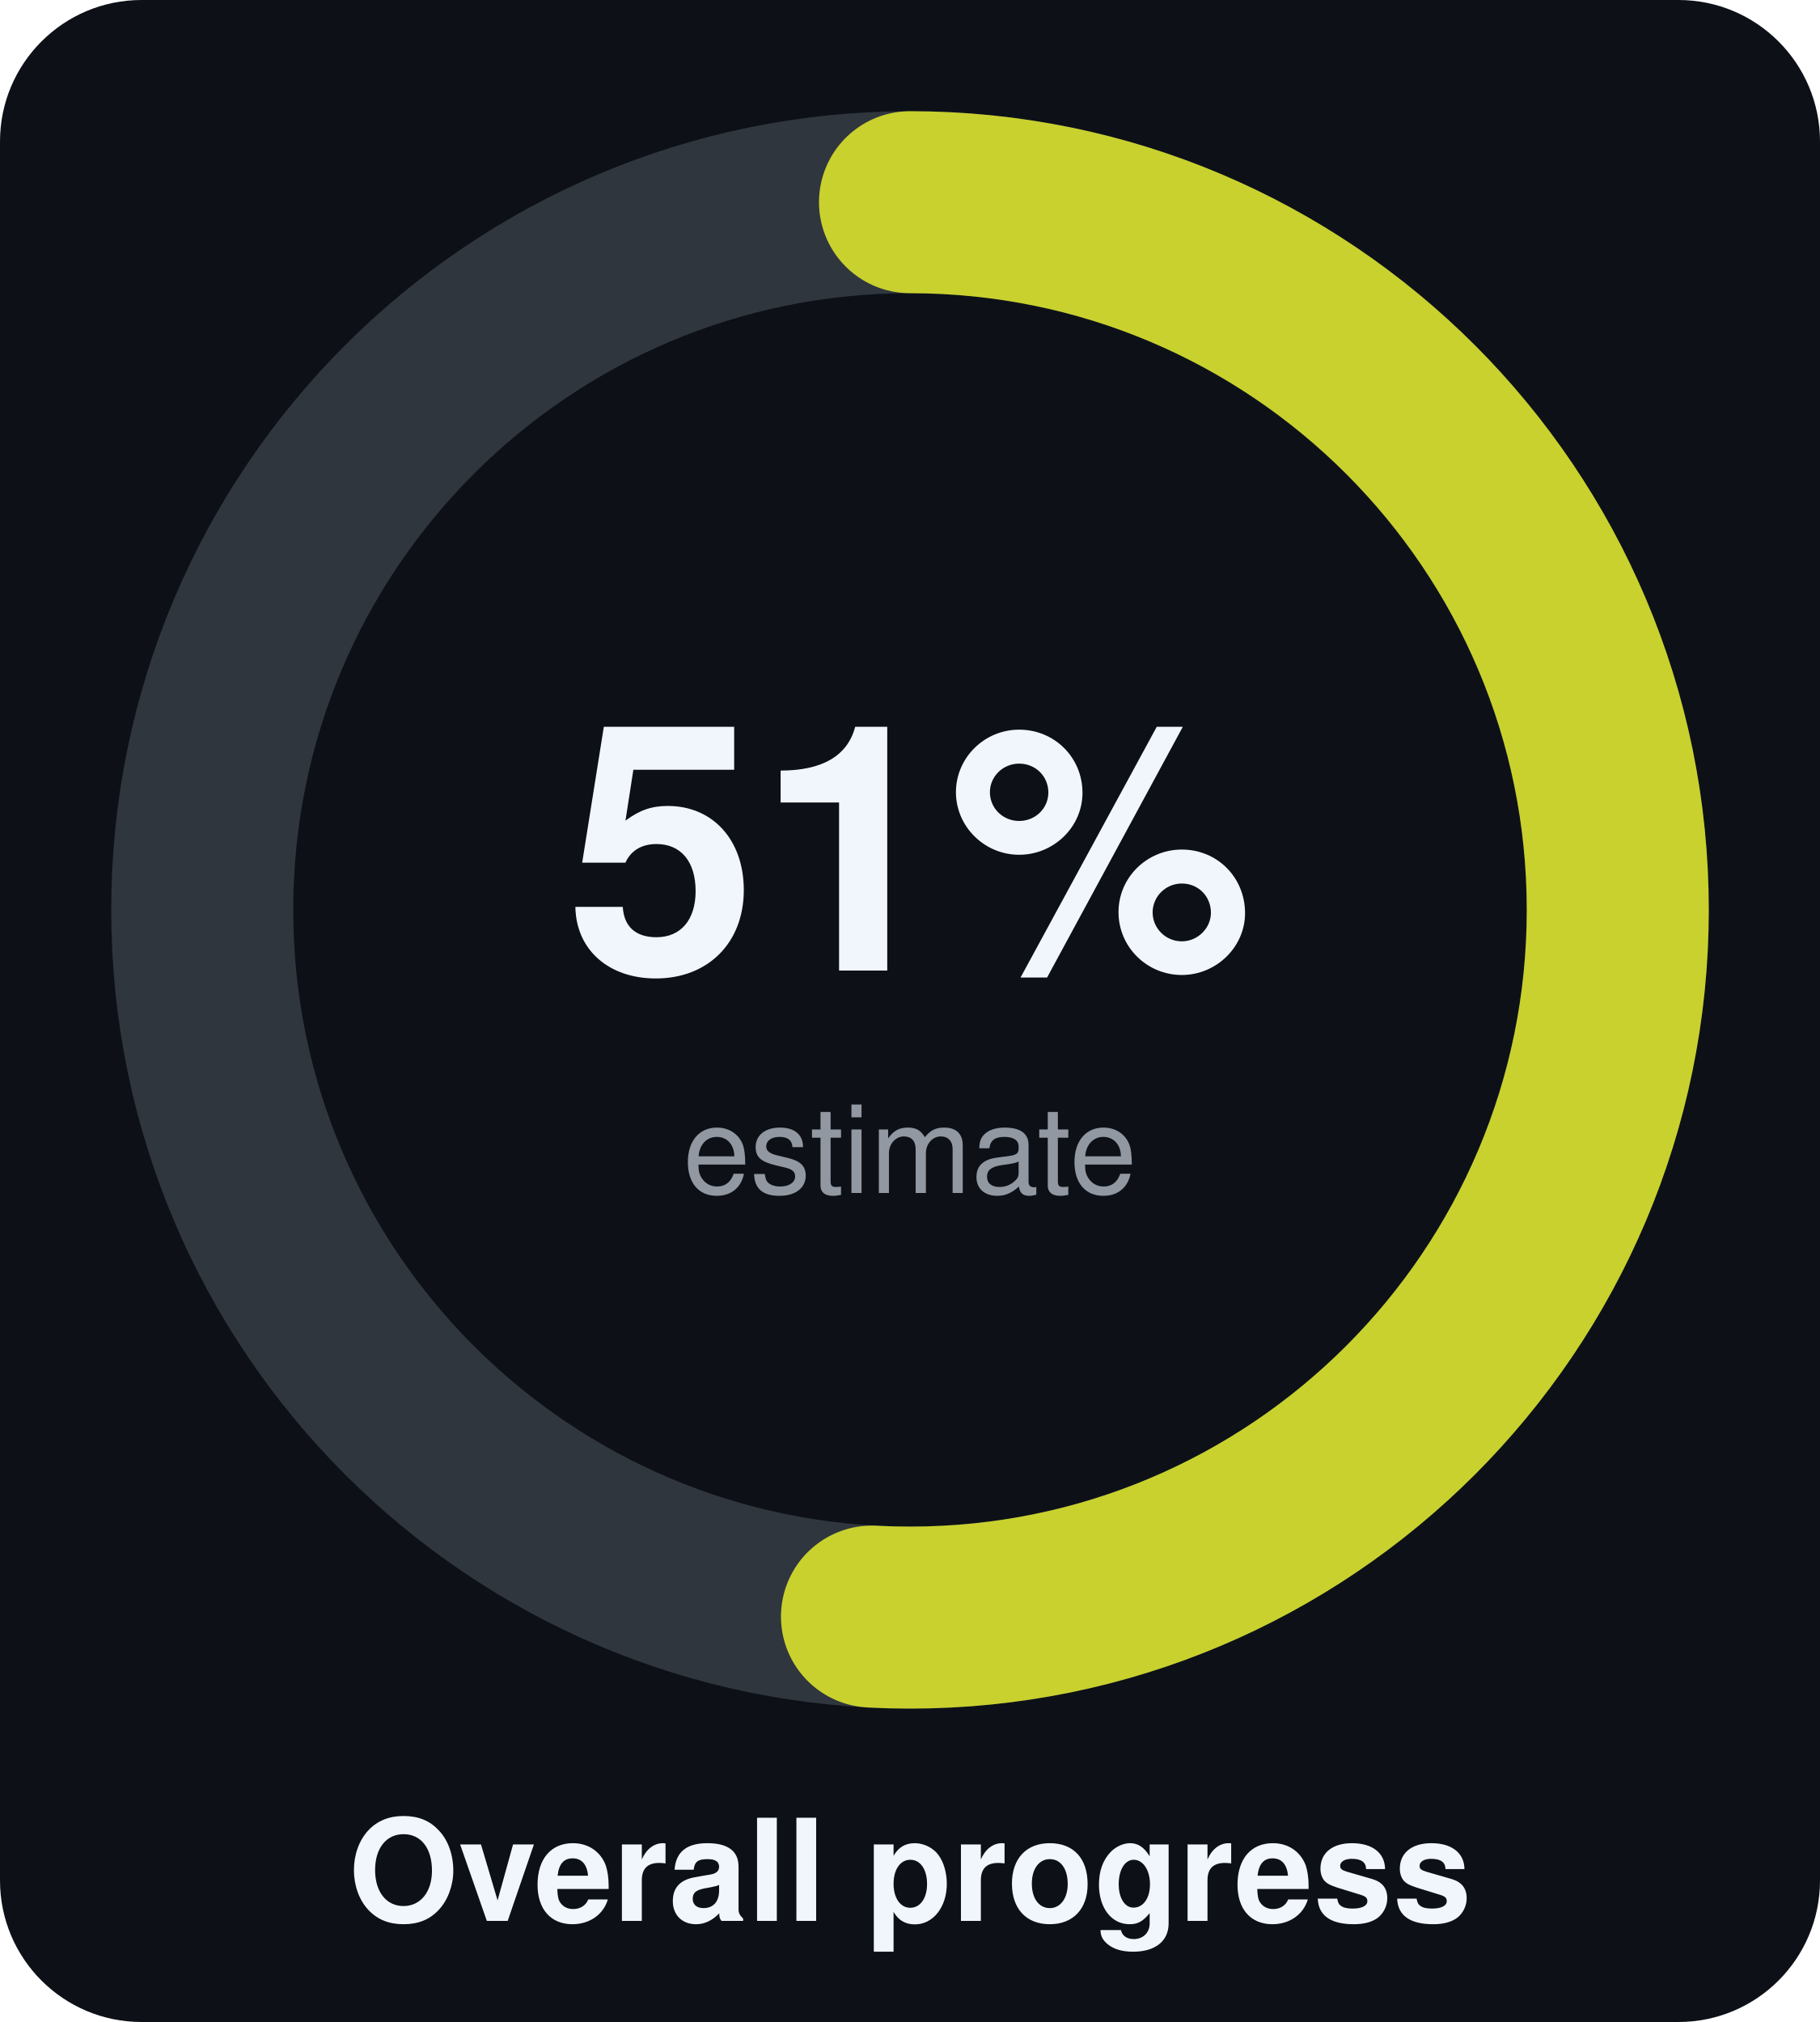
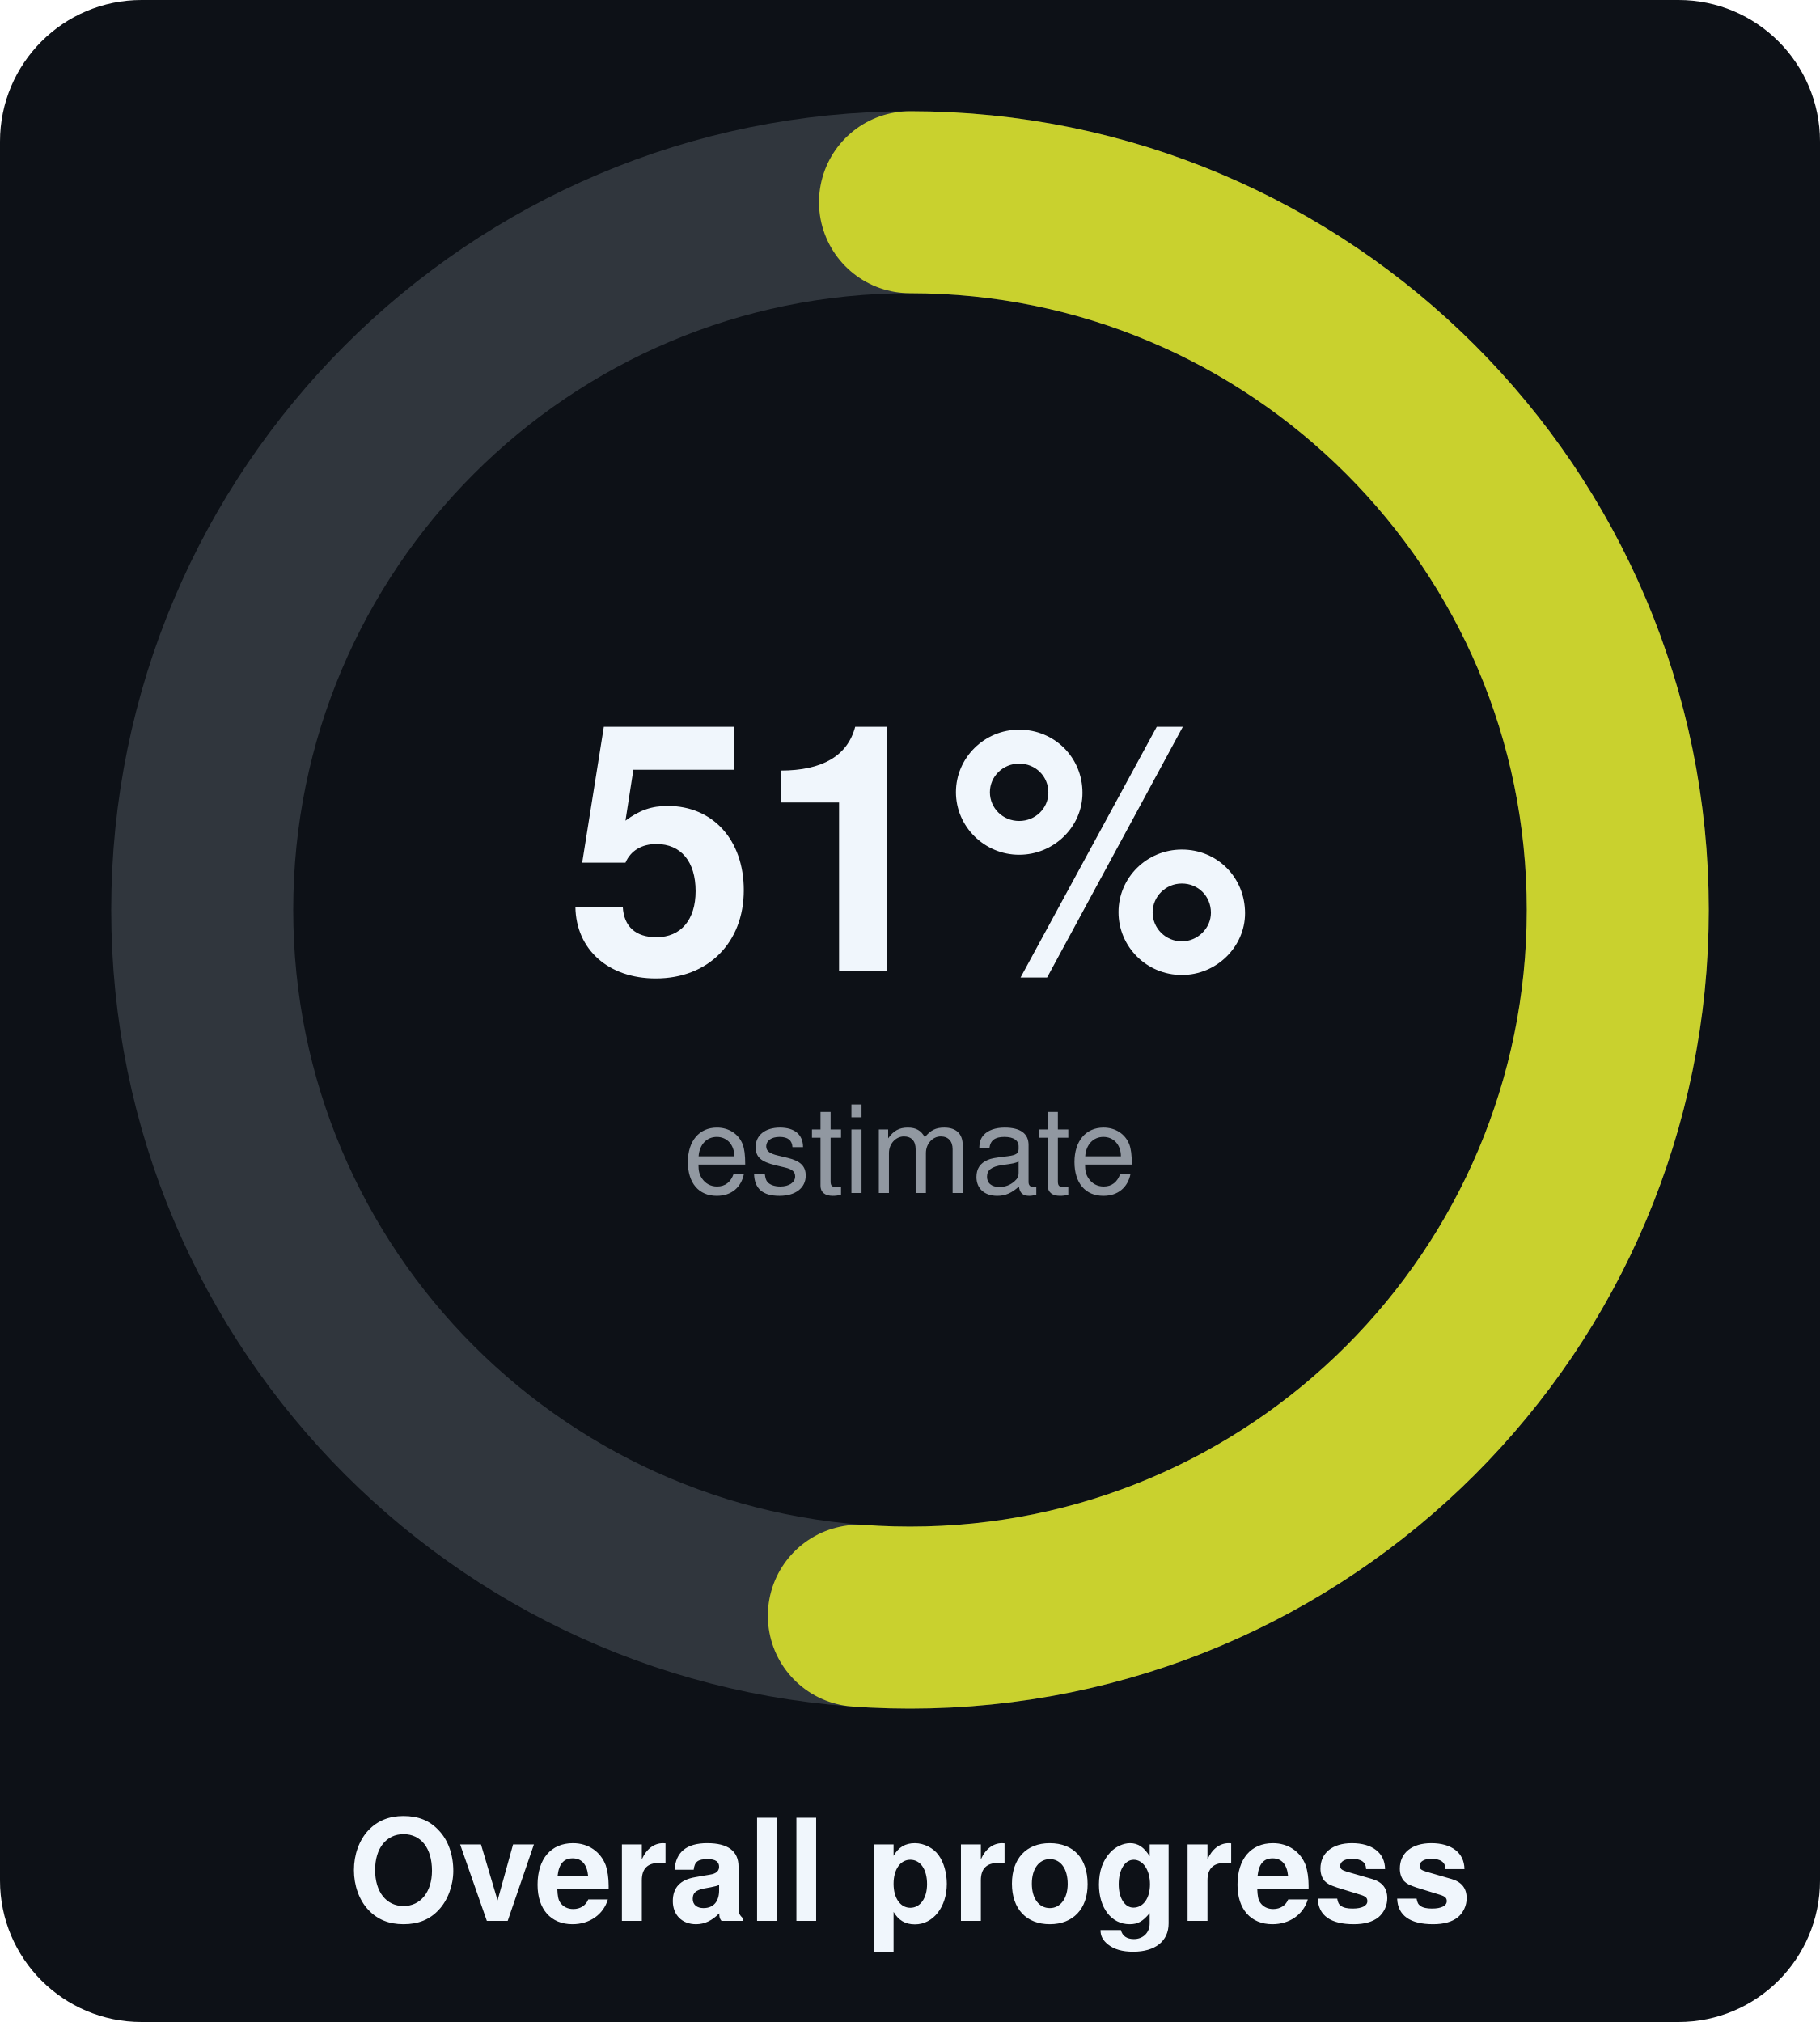
<svg xmlns="http://www.w3.org/2000/svg" width="180" height="200" viewBox="0 0 180 200" role="img" aria-label="Overall progress estimate 51 percent">
  <style>.t{fill:#f0f6fc;font-family:Segoe UI,Helvetica,Arial,sans-serif}.m{fill:#9198a1;font-family:Segoe UI,Helvetica,Arial,sans-serif}</style>
  <rect width="180" height="200" rx="14" fill="#0d1117" />
  <circle cx="90" cy="90" r="70" fill="none" stroke="#30363d" stroke-width="18" />
-   <circle cx="90" cy="90" r="70" fill="none" stroke="#c9d12e" stroke-width="18" stroke-linecap="round" stroke-dasharray="223.7 439.8" transform="rotate(-90 90 90)" />
+   <circle cx="90" cy="90" r="70" fill="none" stroke="#c9d12e" stroke-width="18" stroke-linecap="round" stroke-dasharray="225.0 439.8" transform="rotate(-90 90 90)" />
  <text class="t" x="90" y="96" text-anchor="middle" font-size="34" font-weight="700">51%</text>
  <text class="m" x="90" y="118" text-anchor="middle" font-size="12">estimate</text>
  <text class="t" x="90" y="190" text-anchor="middle" font-size="14" font-weight="600">Overall progress</text>
</svg>
